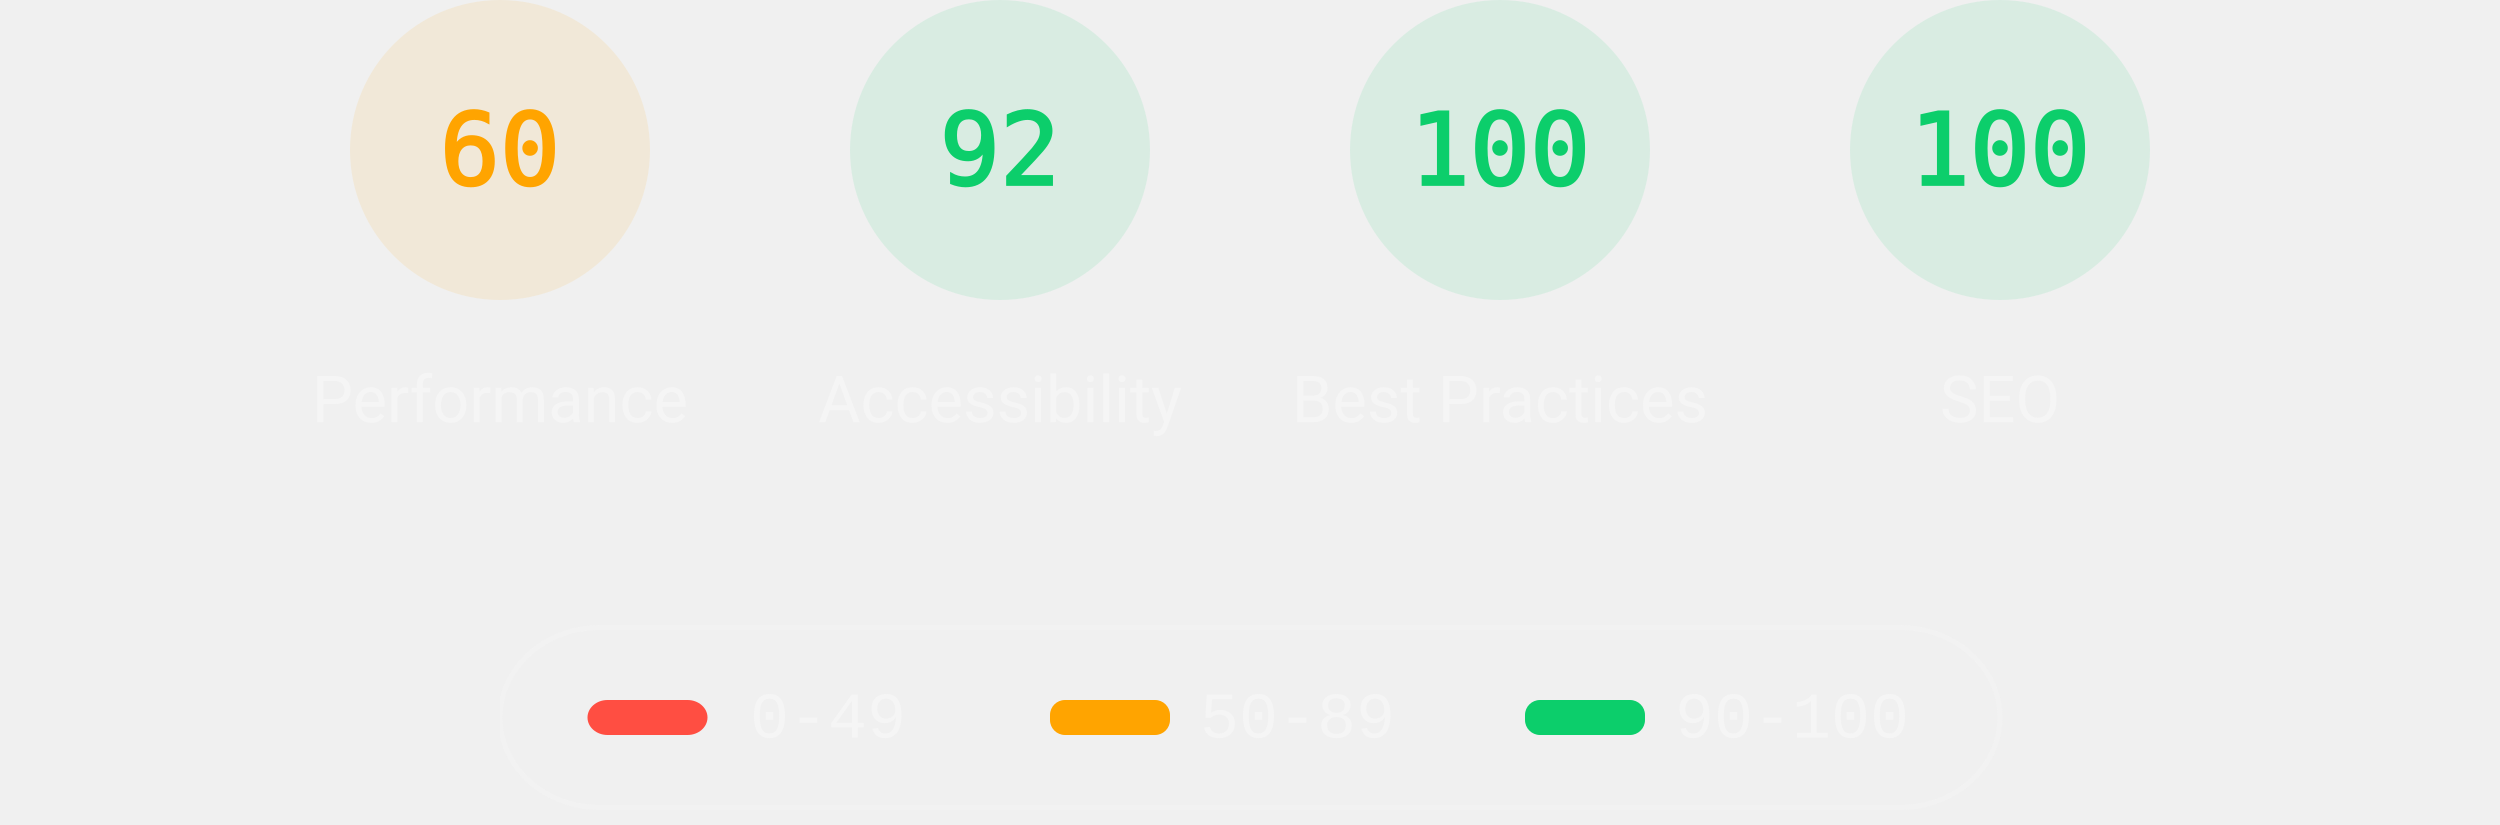
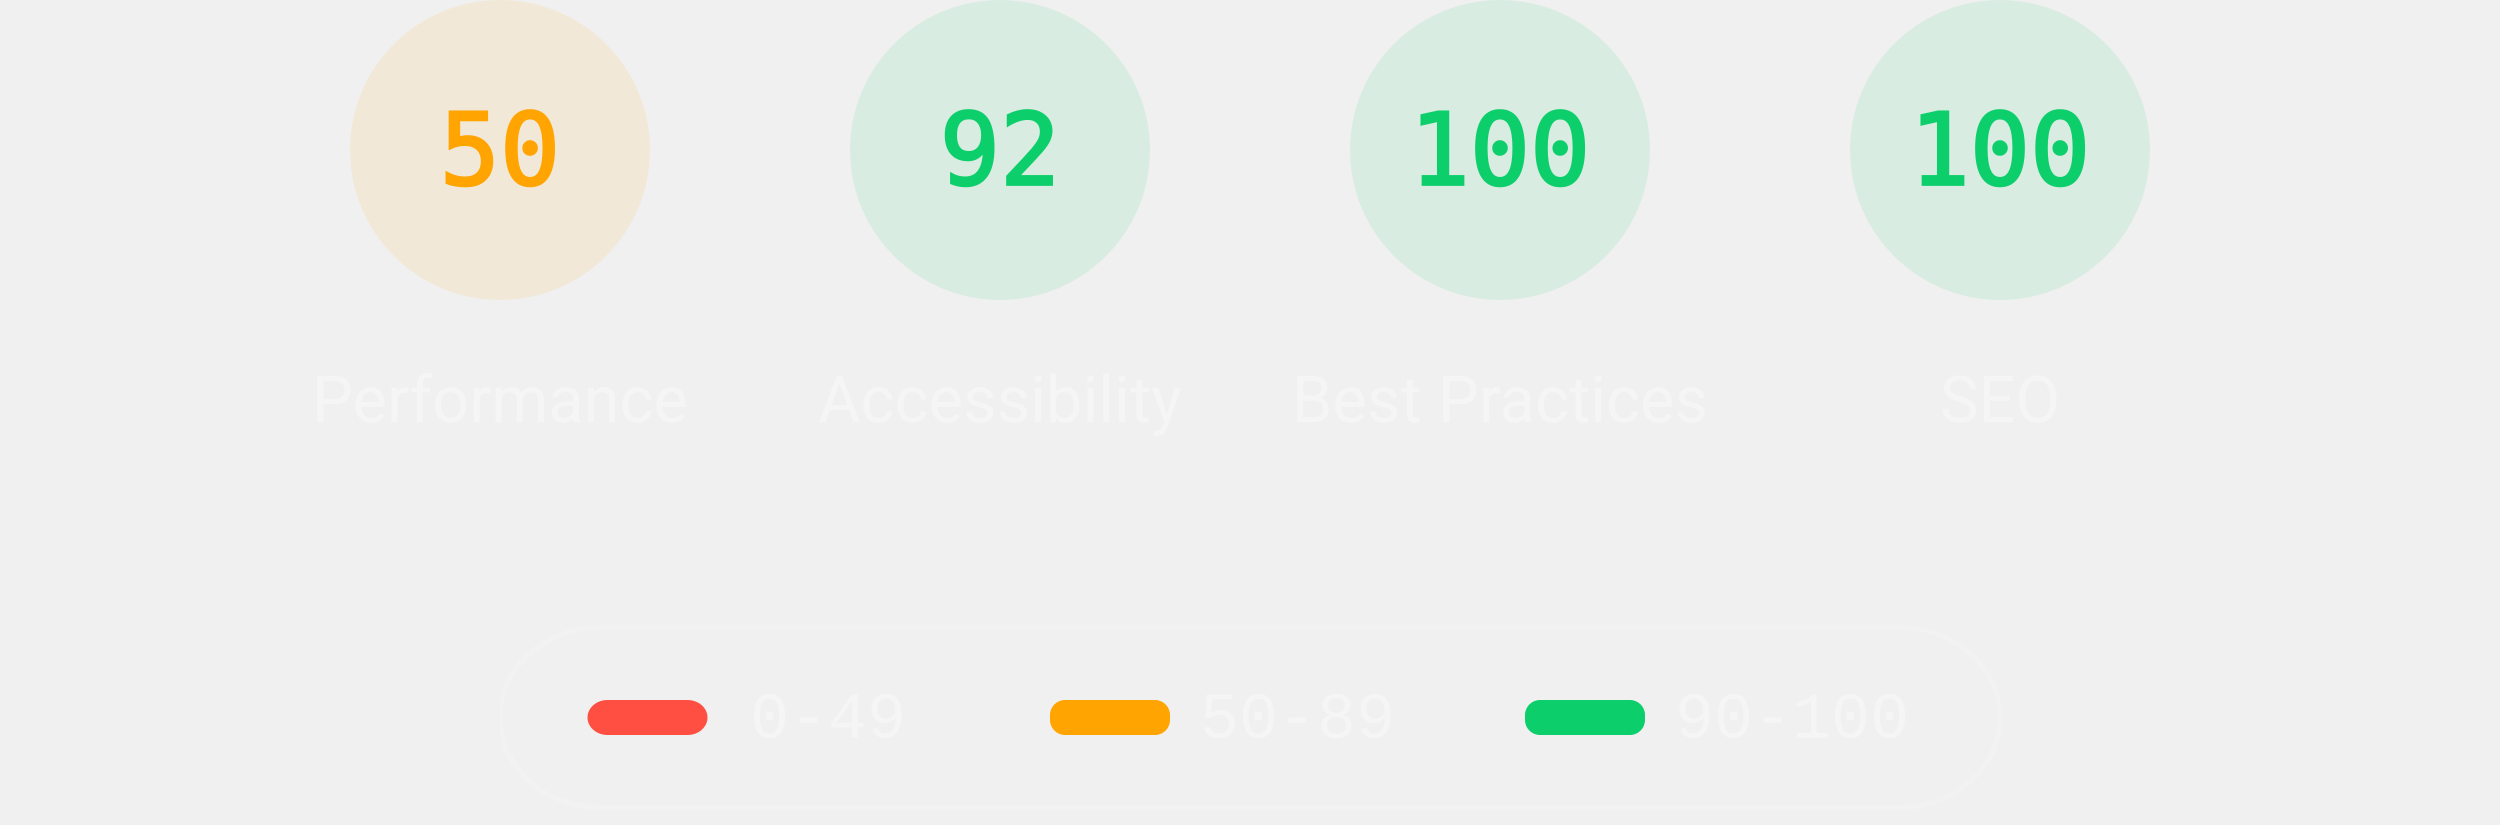
<svg xmlns="http://www.w3.org/2000/svg" class="theme--dark" fill="none" width="1000" height="330">
  <style>
			.gauge-base {
				opacity: 0.1
			}

			.gauge-arc {
				fill: none;
				animation-delay: 250ms;
				stroke-linecap: round;
				transform: rotate(-90deg);
				transform-origin: 100px 60px;
				animation: load-gauge 1s ease forwards
			}

			.guage-text {
				font-size: 40px;
				font-family: monospace;
				text-align: center
			}

			.guage-red {
				color: #ff4e42;
				fill: #ff4e42;
				stroke: #ff4e42
			}
			.guage-orange {
				color: #ffa400;
				fill: #ffa400;
				stroke: #ffa400
			}
			.guage-green {
				color: #0cce6b;
				fill: #0cce6b;
				stroke: #0cce6b
			}
			.theme--agnostic .guage-undefined {
				color: #5c5c5c;
				fill: #5c5c5c;
				stroke: #5c5c5c
			}
			.theme--light .guage-undefined {
				color: #1e1e1e;
				fill: #1e1e1e;
				stroke: #1e1e1e
			}
			.theme--dark .guage-undefined {
				color: #f5f5f5;
				fill: #f5f5f5;
				stroke: #f5f5f5
			}

			.guage-title {
				stroke: none;
				font-size: 26px;
				line-height: 26px;
				font-family: Roboto, Halvetica, Arial, sans-serif
			}
			.metric.guage-title {
				font-family: 'Courier New', Courier, monospace
			}
			.theme--agnostic .guage-title {
				color: #737373;
				fill: #737373
			}
			.theme--light .guage-title {
				color: #212121;
				fill: #212121
			}
			.theme--dark .guage-title {
				color: #f5f5f5;
				fill: #f5f5f5
			}

			@keyframes load-gauge {
				from {
					stroke-dasharray: 0 352.858
				}
			}
			.lh-gauge--pwa__disc {
				fill: #e0e0e0
			}
			.lh-gauge--pwa__logo {
				position: relative;
				fill: #b0b0b0
			}
			.lh-gauge--pwa__invisible {
				display: none
			}
			.lh-gauge--pwa__visible {
				display: inline
			}
			.guage-invisible {
				display: none
			}
			.lh-gauge--pwa__logo--primary-color {
				fill: #304ffe
			}
			.theme--agnostic .lh-gauge--pwa__logo--secondary-color {
				fill: #787878
			}
			.theme--light .lh-gauge--pwa__logo--secondary-color {
				fill: #3d3d3d
			}
			.theme--dark .lh-gauge--pwa__logo--secondary-color {
				fill: #d8b6b6
			}
			.theme--light #svg_2 {
				stroke: #00000022
			}
			.theme--agnostic #svg_2 {
				stroke: #616161
			}
			.theme--light #svg_2 {
				stroke: #00000022
			}
			.theme--dark #svg_2 {
				stroke: #f5f5f566
			}
		</style>
  <svg class="guage-div guage-perf guage-orange" viewBox="0 0 200 200" width="200" height="200" x="100" y="0">
    <circle class="gauge-base" r="56" cx="100" cy="60" stroke-width="8" />
-     <circle class="gauge-arc guage-arc-1" r="56" cx="100" cy="60" stroke-width="8" style="stroke-dasharray: 211.115, 351.858;" />
-     <text class="guage-text" x="100px" y="60px" alignment-baseline="central" dominant-baseline="central" text-anchor="middle">60</text>
+     <circle class="gauge-arc guage-arc-1" r="56" cx="100" cy="60" stroke-width="8" style="stroke-dasharray: 175.929, 351.858;" />
+     <text class="guage-text" x="100px" y="60px" alignment-baseline="central" dominant-baseline="central" text-anchor="middle">50</text>
    <text class="guage-title" x="100px" y="160px" alignment-baseline="central" dominant-baseline="central" text-anchor="middle">Performance</text>
  </svg>
  <svg class="guage-div guage-acc guage-green" viewBox="0 0 200 200" width="200" height="200" x="300" y="0">
    <circle class="gauge-base" r="56" cx="100" cy="60" stroke-width="8" />
    <circle class="gauge-arc guage-arc-2" r="56" cx="100" cy="60" stroke-width="8" style="stroke-dasharray: 323.709, 351.858;" />
    <text class="guage-text" x="100px" y="60px" alignment-baseline="central" dominant-baseline="central" text-anchor="middle">92</text>
    <text class="guage-title" x="100px" y="160px" alignment-baseline="central" dominant-baseline="central" text-anchor="middle">Accessibility</text>
  </svg>
  <svg class="guage-div guage-best guage-green" viewBox="0 0 200 200" width="200" height="200" x="500" y="0">
    <circle class="gauge-base" r="56" cx="100" cy="60" stroke-width="8" />
    <circle class="gauge-arc guage-arc-3" r="56" cx="100" cy="60" stroke-width="8" style="stroke-dasharray: 351.858, 351.858;" />
    <text class="guage-text" x="100px" y="60px" alignment-baseline="central" dominant-baseline="central" text-anchor="middle">100</text>
    <text class="guage-title" x="100px" y="160px" alignment-baseline="central" dominant-baseline="central" text-anchor="middle">Best Practices</text>
  </svg>
  <svg class="guage-div guage-seo guage-green" viewBox="0 0 200 200" width="200" height="200" x="700" y="0">
    <circle class="gauge-base" r="56" cx="100" cy="60" stroke-width="8" />
    <circle class="gauge-arc guage-arc-4" r="56" cx="100" cy="60" stroke-width="8" style="stroke-dasharray: 351.858, 351.858;" />
    <text class="guage-text" x="100px" y="60px" alignment-baseline="central" dominant-baseline="central" text-anchor="middle">100</text>
    <text class="guage-title" x="100px" y="160px" alignment-baseline="central" dominant-baseline="central" text-anchor="middle">SEO</text>
  </svg>
  <svg class="guage-div guage-pwa guage-invisible" viewBox="0 0 200 200" width="200" height="200" x="900" y="0">
    <svg viewBox="0 0 60 60" width="112" height="112" x="44" y="4">
      <defs>
        <linearGradient id="lh-gauge--pwa__check-circle__gradient-0" x1="50%" y1="0%" x2="50%" y2="100%">
          <stop stop-color="#00C852" offset="0%" />
          <stop stop-color="#009688" offset="100%" />
        </linearGradient>
        <linearGradient id="lh-gauge--pwa__installable__shadow-gradient-0" x1="76.056%" x2="24.111%" y1="82.995%" y2="24.735%">
          <stop stop-color="#A5D6A7" offset="0%" />
          <stop stop-color="#80CBC4" offset="100%" />
        </linearGradient>
        <linearGradient id="lh-gauge--pwa__fast-reliable__shadow-gradient-0" x1="76.056%" y1="82.995%" x2="25.678%" y2="26.493%">
          <stop stop-color="#64B5F6" offset="0%" />
          <stop stop-color="#2979FF" offset="100%" />
        </linearGradient>
        <g id="lh-gauge--pwa__fast-reliable-badge-0">
          <circle fill="#FFFFFF" cx="10" cy="10" r="10" />
          <path fill="#304FFE" d="M10 3.58l5.25 2.34v3.5c0 3.23-2.24 6.26-5.25 7-3.01-.74-5.25-3.77-5.25-7v-3.5L10 3.58zm-.47 10.74l2.76-4.83.03-.07c.04-.08 0-.24-.22-.24h-1.64l.47-3.26h-.47l-2.7 4.77c-.02.01.05-.1-.04.05-.09.16-.1.31.18.31h1.63l-.47 3.27h.47z" />
        </g>
        <g id="lh-gauge--pwa__installable-badge-0">
          <circle fill="#FFFFFF" cx="10" cy="10" r="10" />
          <path fill="#009688" d="M10 4.167A5.835 5.835 0 0 0 4.167 10 5.835 5.835 0 0 0 10 15.833 5.835 5.835 0 0 0 15.833 10 5.835 5.835 0 0 0 10 4.167zm2.917 6.416h-2.334v2.334H9.417v-2.334H7.083V9.417h2.334V7.083h1.166v2.334h2.334v1.166z" />
        </g>
      </defs>
      <g stroke="none" fill-rule="nonzero">
        <circle class="lh-gauge--pwa__disc" cx="30" cy="30" r="30" />
        <g class="lh-gauge--pwa__logo">
          <path d="M35.66 19.39l.7-1.75h2L37.4 15 38.6 12l3.4 9h-2.51l-.58-1.61z" />
          <path d="M33.52 21l3.65-9h-2.42l-2.5 5.82L30.5 12h-1.86l-1.9 5.82-1.35-2.65-1.21 3.72L25.4 21h2.38l1.72-5.2 1.64 5.2z" />
          <path fill-rule="nonzero" d="M20.3 17.91h1.48c.45 0 .85-.05 1.2-.15l.39-1.18 1.07-3.3a2.64 2.64 0 0 0-.28-.37c-.55-.6-1.36-.91-2.42-.91H18v9h2.3V17.9zm1.96-3.84c.22.22.33.5.33.87 0 .36-.1.65-.29.87-.2.23-.59.35-1.15.35h-.86v-2.41h.87c.52 0 .89.1 1.1.32z" />
        </g>
        <rect class="lh-gauge--pwa__component lh-gauge--pwa__na-line lh-gauge--pwa__invisible" fill="#FFFFFF" x="20" y="32" width="20" height="4" rx="2" />
        <g class="lh-gauge--pwa__component lh-gauge--pwa__fast-reliable-badge lh-gauge--pwa__invisible" transform="translate(20, 29)">
          <path fill="url(#lh-gauge--pwa__fast-reliable__shadow-gradient-0)" d="M33.63 19.49A30 30 0 0 1 16.2 30.36L3 17.14 17.14 3l16.49 16.49z" />
          <use href="#lh-gauge--pwa__fast-reliable-badge-0" />
        </g>
        <g class="lh-gauge--pwa__component lh-gauge--pwa__installable-badge lh-gauge--pwa__invisible" transform="translate(20, 29)">
          <path fill="url(#lh-gauge--pwa__installable__shadow-gradient-0)" d="M33.629 19.487c-4.272 5.453-10.391 9.39-17.415 10.869L3 17.142 17.142 3 33.63 19.487z" />
          <use href="#lh-gauge--pwa__installable-badge-0" />
        </g>
        <g class="lh-gauge--pwa__component lh-gauge--pwa__fast-reliable-installable-badges lh-gauge--pwa__invisible">
          <g transform="translate(8, 29)">
            <path fill="url(#lh-gauge--pwa__fast-reliable__shadow-gradient-0)" d="M16.321 30.463L3 17.143 17.142 3l22.365 22.365A29.864 29.864 0 0 1 22 31c-1.942 0-3.84-.184-5.679-.537z" />
            <use href="#lh-gauge--pwa__fast-reliable-badge-0" />
          </g>
          <g transform="translate(32, 29)">
            <path fill="url(#lh-gauge--pwa__installable__shadow-gradient-0)" d="M25.982 11.84a30.107 30.107 0 0 1-13.08 15.203L3 17.143 17.142 3l8.84 8.84z" />
            <use href="#lh-gauge--pwa__installable-badge-0" />
          </g>
        </g>
        <g class="lh-gauge--pwa__component lh-gauge--pwa__check-circle lh-gauge--pwa__invisible" transform="translate(18, 28)">
          <circle fill="#FFFFFF" cx="12" cy="12" r="12" />
          <path fill="url(#lh-gauge--pwa__check-circle__gradient-0)" d="M12 2a10 10 0 1 0 0 20 10 10 0 0 0 0-20zm-2 15l-5-5 1.41-1.41L10 14.17l7.59-7.59L19 8l-9 9z" />
        </g>
      </g>
    </svg>
    <text class="guage-title" y="160px" alignment-baseline="central" dominant-baseline="central" text-anchor="middle">
      <tspan x="100px" dy="-6px">Progressive</tspan>
      <tspan x="100px" dy="30px">Web App</tspan>
    </text>
  </svg>
  <svg width="604" height="76" x="200" y="250">
    <g>
      <rect fill="none" id="canvas_background" height="80" width="604" y="-1" x="-1" />
      <g display="none" overflow="visible" y="0" x="0" height="100%" width="100%" id="canvasGrid">
        <rect fill="url(#gridpattern)" stroke-width="0" y="0" x="0" height="100%" width="100%" />
      </g>
    </g>
    <g>
      <rect fill-opacity="0" stroke-width="2" rx="40" id="svg_2" height="72" width="600" y="1" x="0" fill="#000000" />
      <rect stroke="#000" rx="8" id="svg_3" height="14" width="48" y="30" x="35" stroke-opacity="null" stroke-width="0" fill="#ff4e42" />
      <rect stroke="#000" rx="6" id="svg_4" height="14" width="48" y="30" x="220" stroke-opacity="null" stroke-width="0" fill="#ffa400" />
      <rect stroke="#000" rx="6" id="svg_5" height="14" width="48" y="30" x="410" stroke-opacity="null" stroke-width="0" fill="#0cce6b" />
      <text class="metric guage-title" xml:space="preserve" text-anchor="start" font-size="26" id="svg_6" y="45" x="100" stroke-opacity="null" stroke-width="0" stroke="#000">0-49</text>
      <text class="metric guage-title" xml:space="preserve" text-anchor="start" font-size="26" id="svg_7" y="45" x="280" stroke-opacity="null" stroke-width="0" stroke="#000">50-89</text>
      <text class="metric guage-title" xml:space="preserve" text-anchor="start" font-size="26" id="svg_8" y="45" x="470" stroke-opacity="null" stroke-width="0" stroke="#000">90-100</text>
    </g>
  </svg>
</svg>
